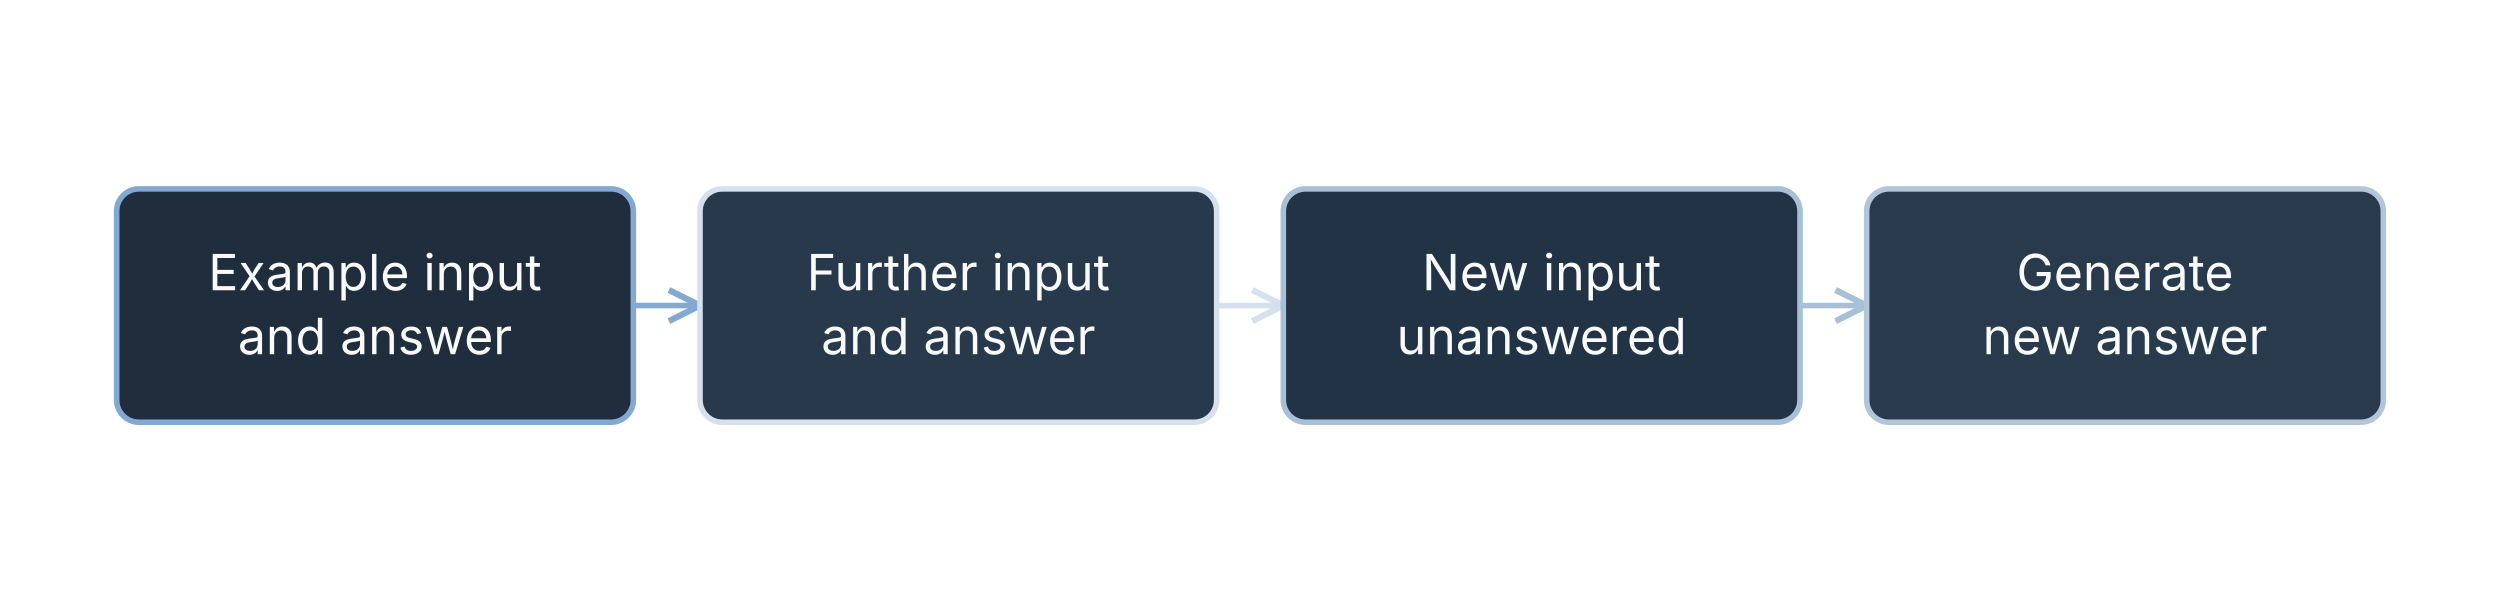
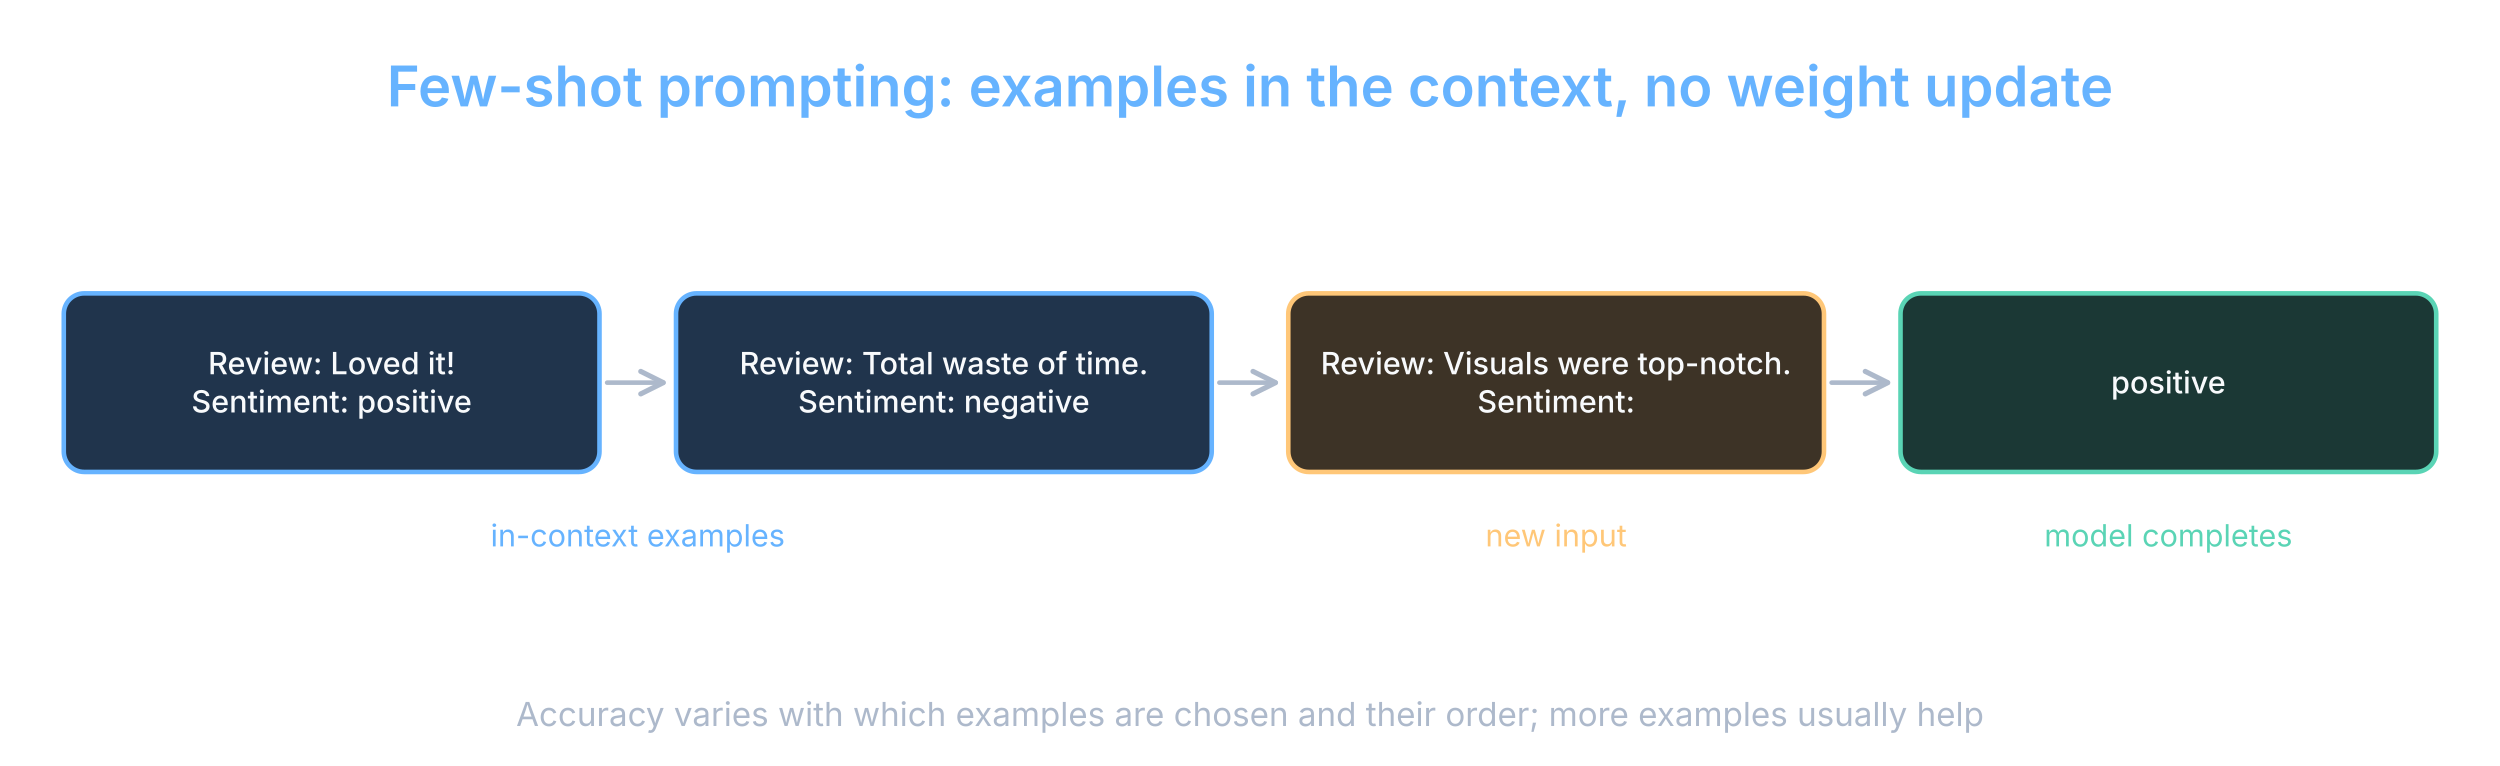
- <svg xmlns="http://www.w3.org/2000/svg" width="100%" viewBox="0 0 900 220" role="img" font-family="Inter, Arial, sans-serif">
+ <svg xmlns="http://www.w3.org/2000/svg" width="100%" viewBox="0 0 980 300" role="img">
  <defs>
-     <marker id="a66b3ff" viewBox="0 0 10 10" refX="9" refY="5" markerWidth="7" markerHeight="7" orient="auto">
-       <path d="M1 1L9 5L1 9" fill="none" stroke="#83a8d1" stroke-width="1.6" />
-     </marker>
-     <marker id="ab89aff" viewBox="0 0 10 10" refX="9" refY="5" markerWidth="7" markerHeight="7" orient="auto">
-       <path d="M1 1L9 5L1 9" fill="none" stroke="#d6e1ed" stroke-width="1.6" />
-     </marker>
-     <marker id="a5ad4b5" viewBox="0 0 10 10" refX="9" refY="5" markerWidth="7" markerHeight="7" orient="auto">
-       <path d="M1 1L9 5L1 9" fill="none" stroke="#a8bfd8" stroke-width="1.6" />
-     </marker>
-     <marker id="affc778" viewBox="0 0 10 10" refX="9" refY="5" markerWidth="7" markerHeight="7" orient="auto">
-       <path d="M1 1L9 5L1 9" fill="none" stroke="#b3c5d9" stroke-width="1.6" />
-     </marker>
-     <marker id="aff939b" viewBox="0 0 10 10" refX="9" refY="5" markerWidth="7" markerHeight="7" orient="auto">
-       <path d="M1 1L9 5L1 9" fill="none" stroke="#96adc6" stroke-width="1.6" />
-     </marker>
-     <marker id="aadb9cb" viewBox="0 0 10 10" refX="9" refY="5" markerWidth="7" markerHeight="7" orient="auto">
-       <path d="M1 1L9 5L1 9" fill="none" stroke="#98a6b7" stroke-width="1.6" />
+     <marker id="madb9cb" viewBox="0 0 10 10" refX="8.5" refY="5" markerWidth="7" markerHeight="7" orient="auto-start-reverse">
+       <path d="M1.5 1.5 L8.5 5 L1.5 8.5" fill="none" stroke="#adb9cb" stroke-width="1.6" stroke-linecap="round" stroke-linejoin="round" />
    </marker>
  </defs>
-   <line x1="228.0" y1="110.0" x2="252.0" y2="110.0" stroke="#83a8d1" stroke-width="2" vector-effect="non-scaling-stroke" marker-end="url(#a66b3ff)" />
-   <line x1="438.0" y1="110.0" x2="462.0" y2="110.0" stroke="#d6e1ed" stroke-width="2" vector-effect="non-scaling-stroke" marker-end="url(#ab89aff)" />
-   <line x1="648.0" y1="110.0" x2="672.0" y2="110.0" stroke="#a8bfd8" stroke-width="2" vector-effect="non-scaling-stroke" marker-end="url(#a5ad4b5)" />
-   <rect x="42.0" y="68.0" width="186.0" height="84" rx="8" fill="#1f2d3d" stroke="#83a8d1" stroke-width="2" />
-   <text x="135.0" y="104.5" text-anchor="middle" fill="#f8fafc" font-size="18" font-family="Inter, sans-serif">Example input</text>
-   <text x="135.0" y="127.5" text-anchor="middle" fill="#f8fafc" font-size="18" font-family="Inter, sans-serif">and answer</text>
-   <rect x="252.0" y="68.0" width="186.0" height="84" rx="8" fill="#28394c" stroke="#d6e1ed" stroke-width="2" />
-   <text x="345.0" y="104.5" text-anchor="middle" fill="#f8fafc" font-size="18" font-family="Inter, sans-serif">Further input</text>
-   <text x="345.0" y="127.5" text-anchor="middle" fill="#f8fafc" font-size="18" font-family="Inter, sans-serif">and answer</text>
-   <rect x="462.0" y="68.0" width="186.0" height="84" rx="8" fill="#223346" stroke="#a8bfd8" stroke-width="2" />
-   <text x="555.0" y="104.5" text-anchor="middle" fill="#f8fafc" font-size="18" font-family="Inter, sans-serif">New input</text>
-   <text x="555.0" y="127.5" text-anchor="middle" fill="#f8fafc" font-size="18" font-family="Inter, sans-serif">unanswered</text>
-   <rect x="672.0" y="68.0" width="186.0" height="84" rx="8" fill="#293a4d" stroke="#b3c5d9" stroke-width="2" />
-   <text x="765.0" y="104.5" text-anchor="middle" fill="#f8fafc" font-size="18" font-family="Inter, sans-serif">Generate</text>
-   <text x="765.0" y="127.5" text-anchor="middle" fill="#f8fafc" font-size="18" font-family="Inter, sans-serif">new answer</text>
+   <text x="490.0" y="41.7" text-anchor="middle" font-family="Inter, ui-sans-serif, system-ui, -apple-system, BlinkMacSystemFont, Segoe UI, sans-serif" font-size="22" fill="#66b3ff" font-weight="600">Few-shot prompting: examples in the context, no weight update</text>
+   <rect x="25.0" y="115.0" width="210.0" height="70.0" rx="8" fill="#20344c" stroke="#66b3ff" stroke-width="1.8" vector-effect="non-scaling-stroke" />
+   <text x="130.0" y="146.7" text-anchor="middle" font-family="Inter, ui-sans-serif, system-ui, -apple-system, BlinkMacSystemFont, Segoe UI, sans-serif" font-size="12" fill="#f8fafc" font-weight="500">Review: Loved it!</text>
+   <text x="130.0" y="161.7" text-anchor="middle" font-family="Inter, ui-sans-serif, system-ui, -apple-system, BlinkMacSystemFont, Segoe UI, sans-serif" font-size="12" fill="#f8fafc" font-weight="500">Sentiment: positive</text>
+   <rect x="265.0" y="115.0" width="210.0" height="70.0" rx="8" fill="#20344c" stroke="#66b3ff" stroke-width="1.8" vector-effect="non-scaling-stroke" />
+   <text x="370.0" y="146.7" text-anchor="middle" font-family="Inter, ui-sans-serif, system-ui, -apple-system, BlinkMacSystemFont, Segoe UI, sans-serif" font-size="12" fill="#f8fafc" font-weight="500">Review: Total waste of time.</text>
+   <text x="370.0" y="161.7" text-anchor="middle" font-family="Inter, ui-sans-serif, system-ui, -apple-system, BlinkMacSystemFont, Segoe UI, sans-serif" font-size="12" fill="#f8fafc" font-weight="500">Sentiment: negative</text>
+   <path d="M238.0 150.0 L260.0 150.0" fill="none" stroke="#adb9cb" stroke-width="1.8" stroke-linecap="round" stroke-linejoin="round" vector-effect="non-scaling-stroke" marker-end="url(#madb9cb)" />
+   <rect x="505.0" y="115.0" width="210.0" height="70.0" rx="8" fill="#3d3326" stroke="#ffc778" stroke-width="1.8" vector-effect="non-scaling-stroke" />
+   <text x="610.0" y="146.7" text-anchor="middle" font-family="Inter, ui-sans-serif, system-ui, -apple-system, BlinkMacSystemFont, Segoe UI, sans-serif" font-size="12" fill="#f8fafc" font-weight="500">Review: Visuals were top-notch.</text>
+   <text x="610.0" y="161.7" text-anchor="middle" font-family="Inter, ui-sans-serif, system-ui, -apple-system, BlinkMacSystemFont, Segoe UI, sans-serif" font-size="12" fill="#f8fafc" font-weight="500">Sentiment:</text>
+   <path d="M478.0 150.0 L500.0 150.0" fill="none" stroke="#adb9cb" stroke-width="1.8" stroke-linecap="round" stroke-linejoin="round" vector-effect="non-scaling-stroke" marker-end="url(#madb9cb)" />
+   <rect x="745.0" y="115.0" width="210.0" height="70.0" rx="8" fill="#1b3835" stroke="#5ad4b5" stroke-width="1.8" vector-effect="non-scaling-stroke" />
+   <text x="850.0" y="154.2" text-anchor="middle" font-family="Inter, ui-sans-serif, system-ui, -apple-system, BlinkMacSystemFont, Segoe UI, sans-serif" font-size="12" fill="#f8fafc" font-weight="500">positive</text>
+   <path d="M718.0 150.0 L740.0 150.0" fill="none" stroke="#adb9cb" stroke-width="1.8" stroke-linecap="round" stroke-linejoin="round" vector-effect="non-scaling-stroke" marker-end="url(#madb9cb)" />
+   <text x="250.0" y="214.2" text-anchor="middle" font-family="Inter, ui-sans-serif, system-ui, -apple-system, BlinkMacSystemFont, Segoe UI, sans-serif" font-size="12" fill="#66b3ff">in-context examples</text>
+   <text x="610.0" y="214.2" text-anchor="middle" font-family="Inter, ui-sans-serif, system-ui, -apple-system, BlinkMacSystemFont, Segoe UI, sans-serif" font-size="12" fill="#ffc778">new input</text>
+   <text x="850.0" y="214.2" text-anchor="middle" font-family="Inter, ui-sans-serif, system-ui, -apple-system, BlinkMacSystemFont, Segoe UI, sans-serif" font-size="12" fill="#5ad4b5">model completes</text>
+   <text x="490.0" y="284.6" text-anchor="middle" font-family="Inter, ui-sans-serif, system-ui, -apple-system, BlinkMacSystemFont, Segoe UI, sans-serif" font-size="13" fill="#adb9cb">Accuracy varies with which examples are chosen and their order; more examples usually help</text>
</svg>
